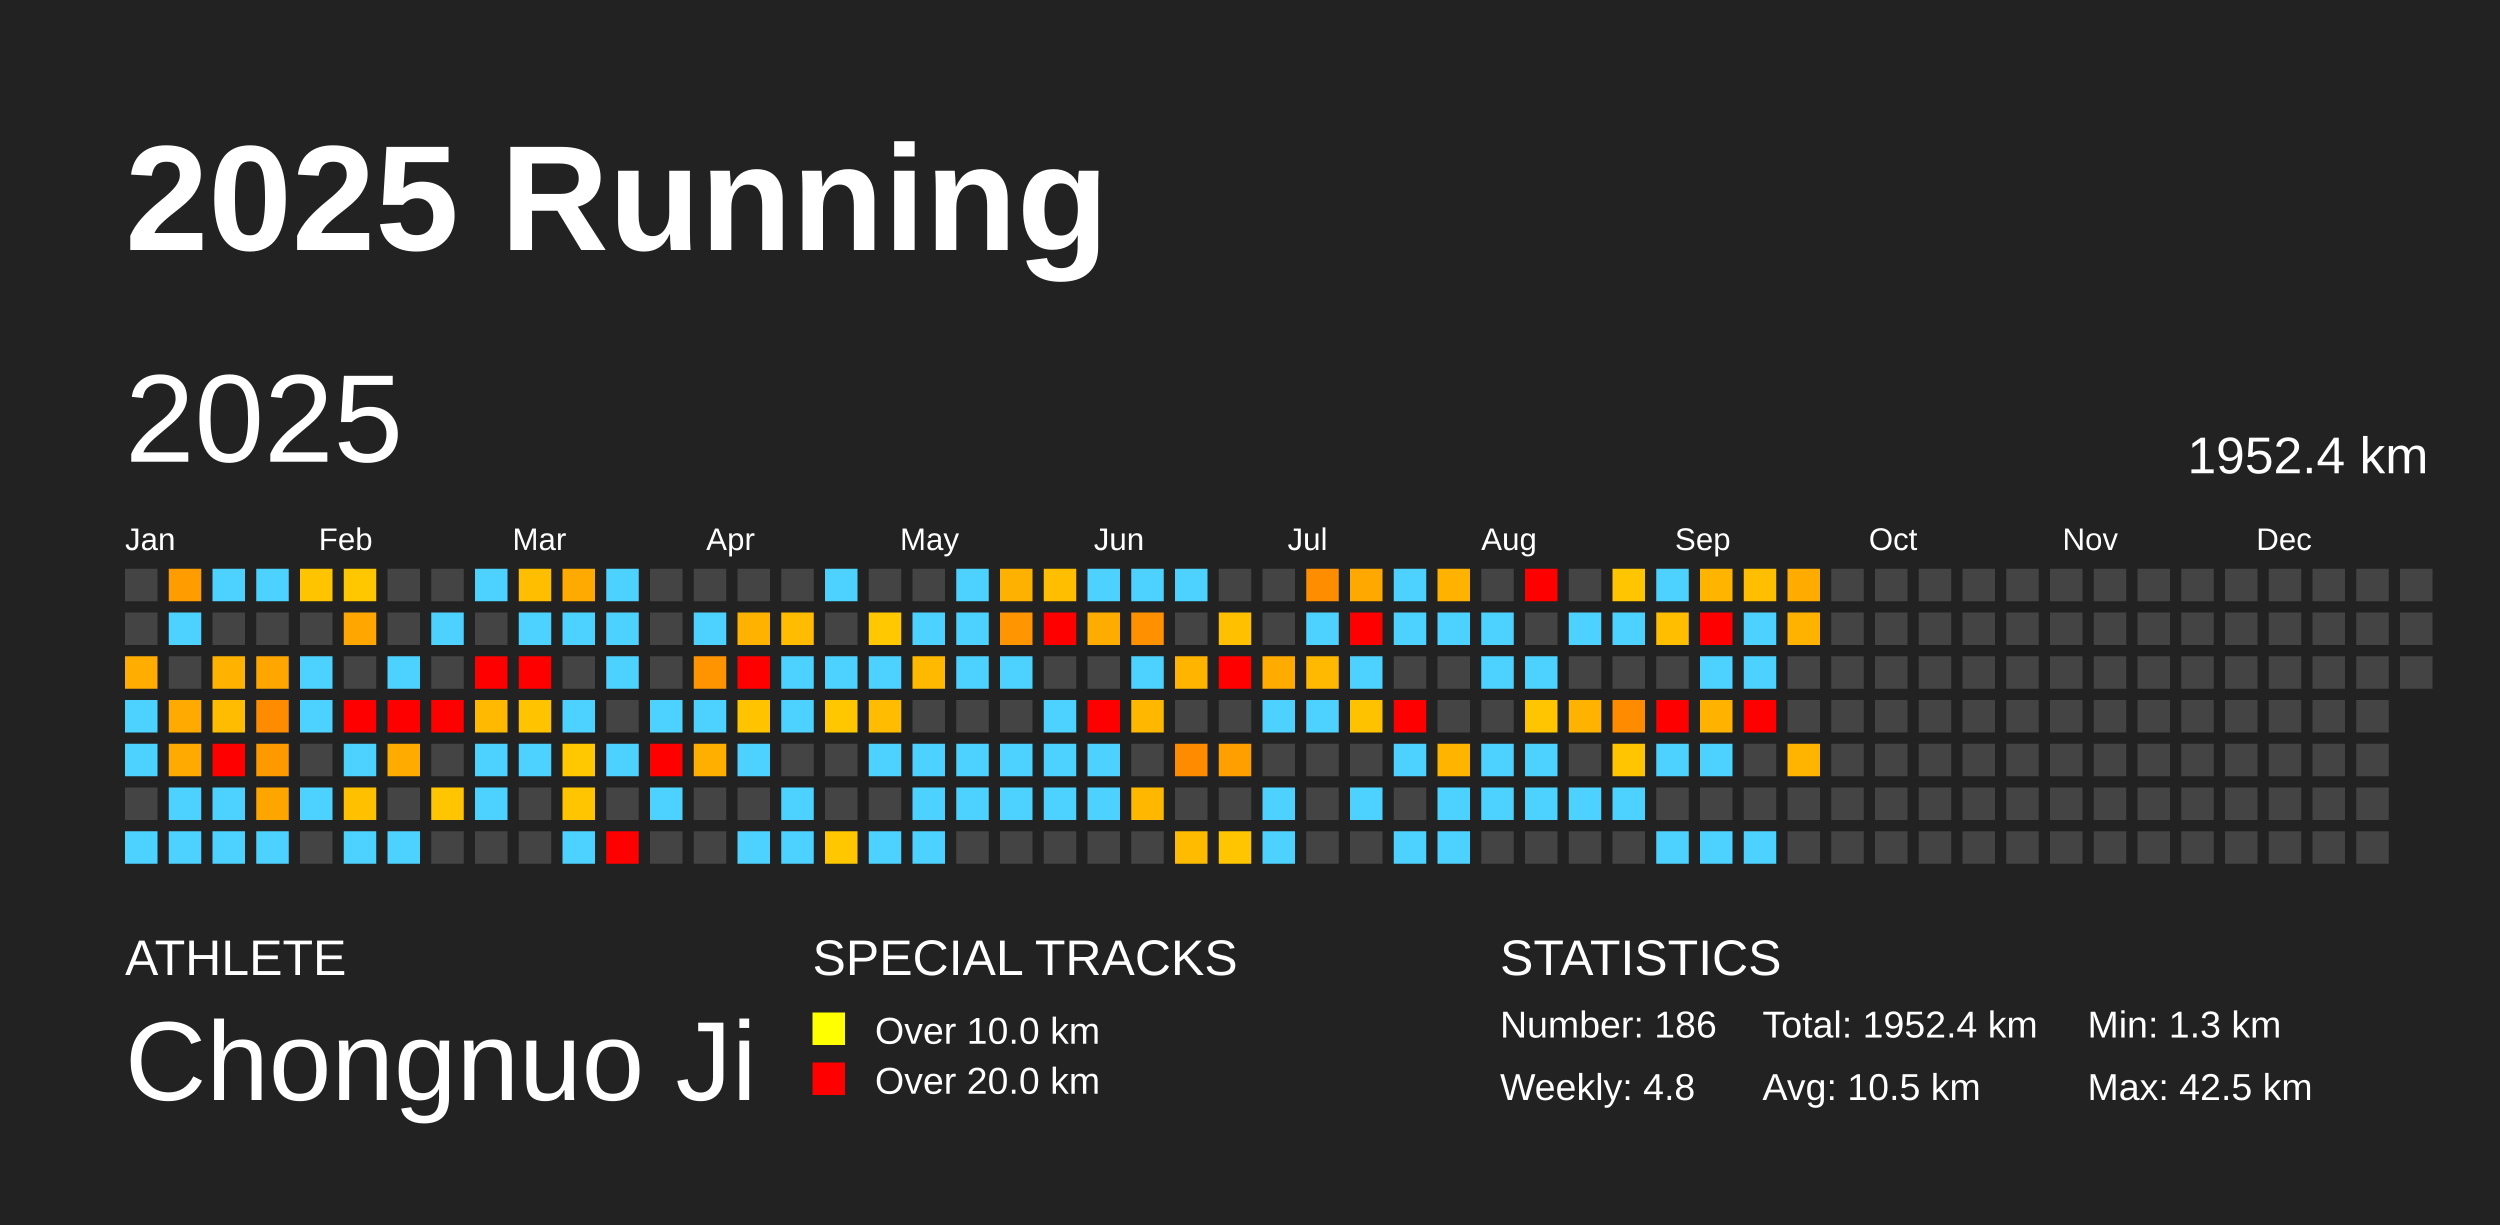
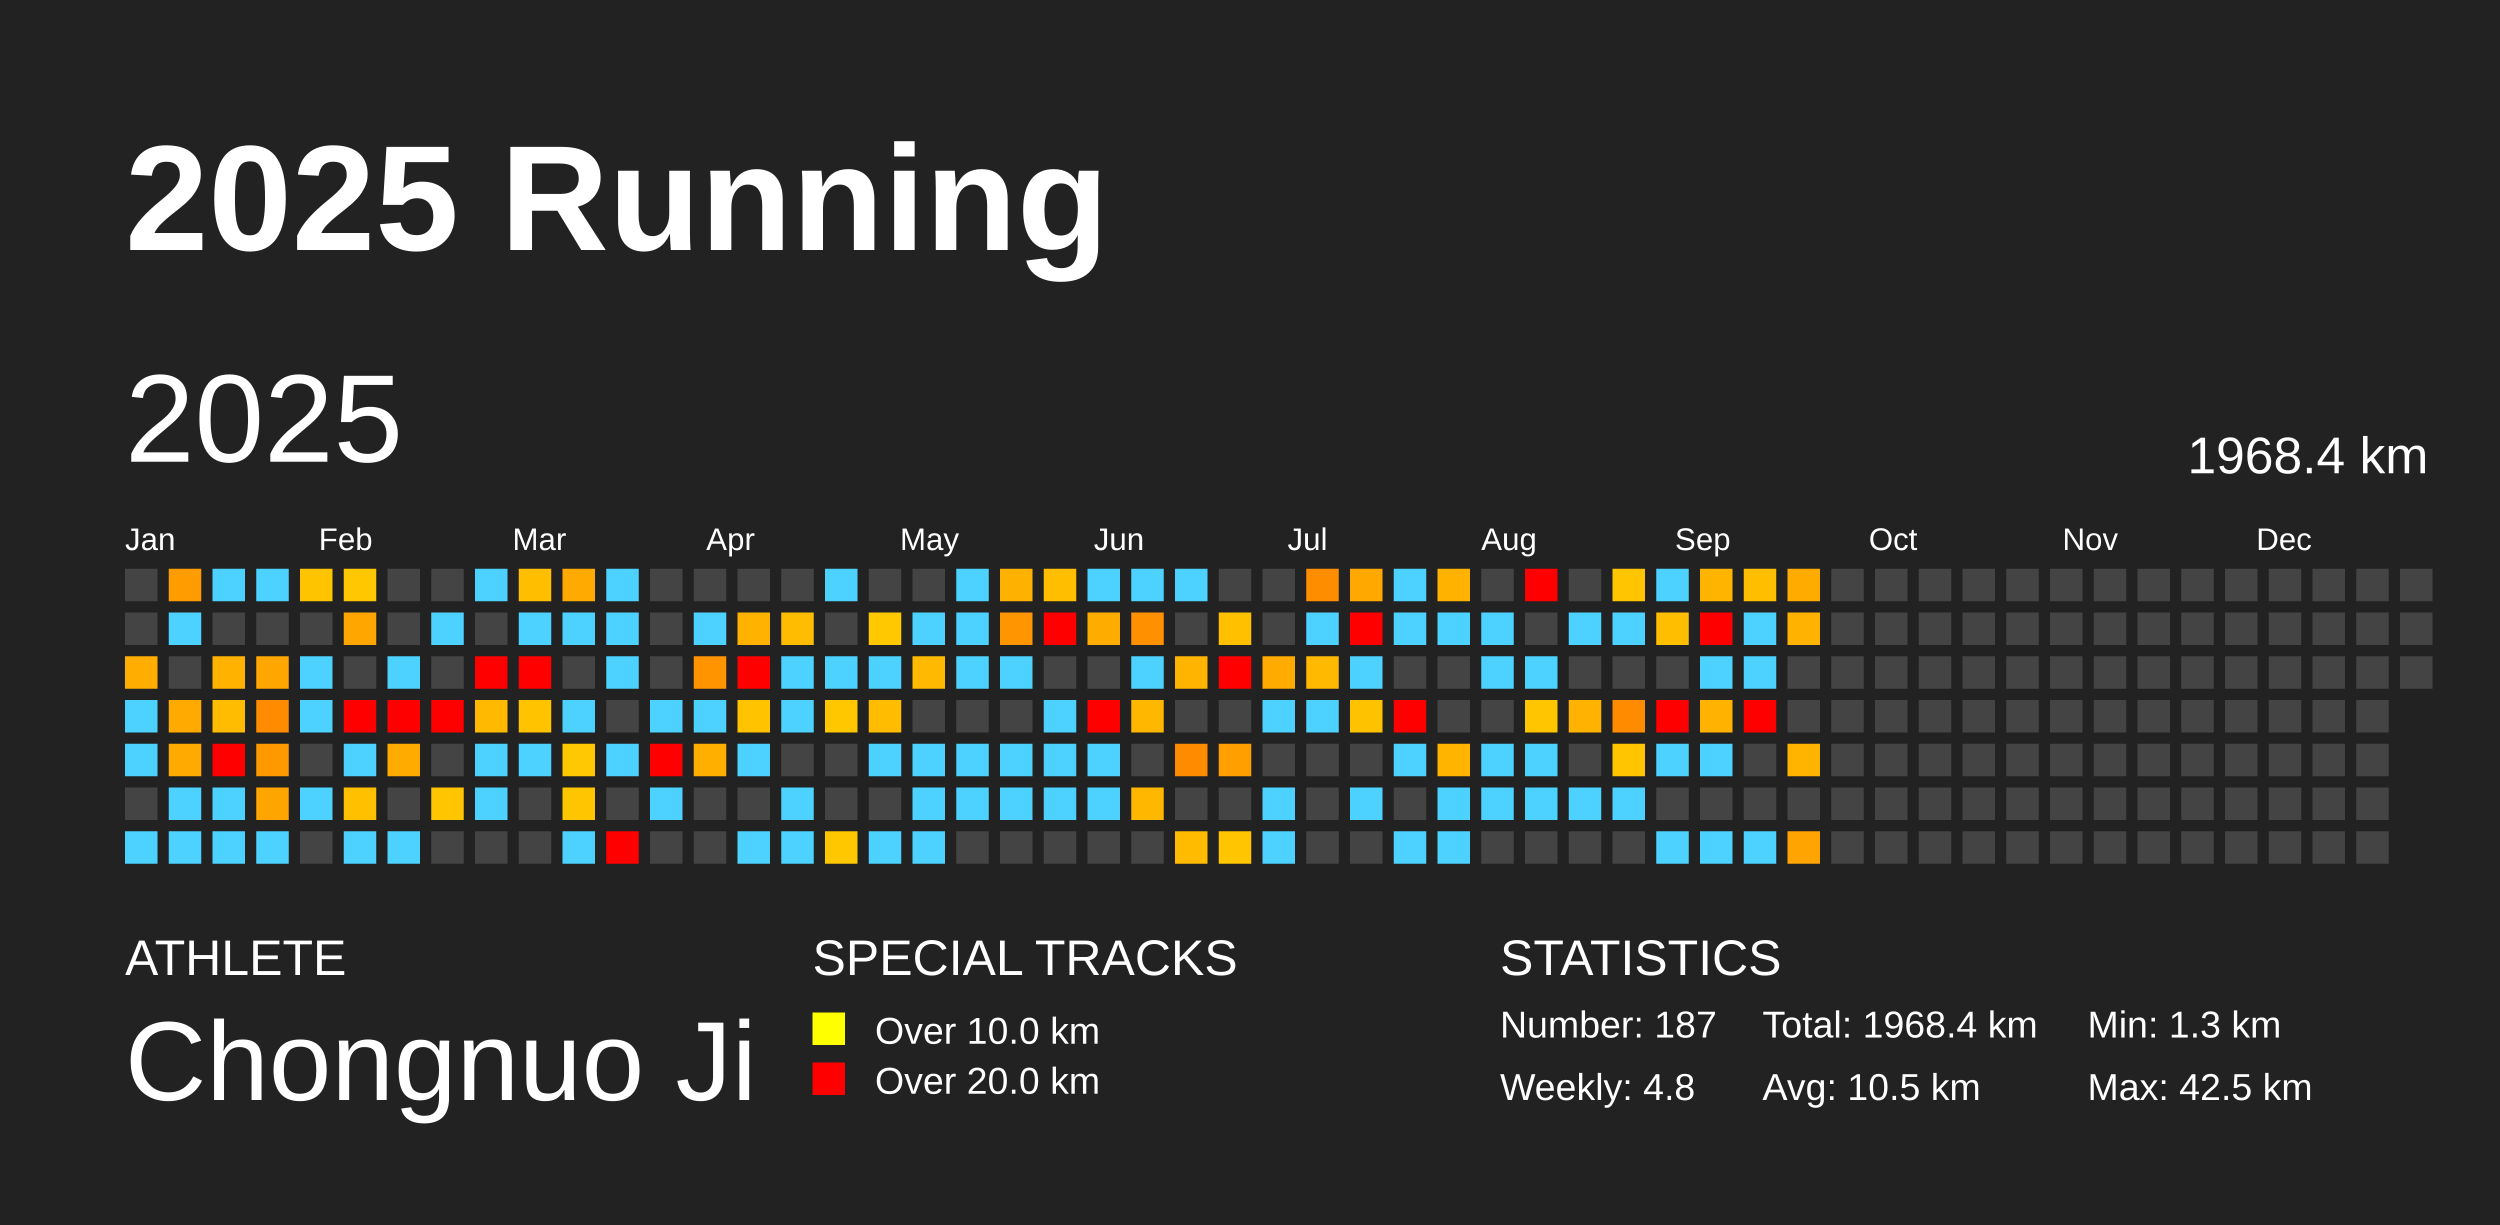
<svg xmlns="http://www.w3.org/2000/svg" baseProfile="full" height="98mm" version="1.1" viewBox="0,0,200,98" width="200mm">
  <defs />
  <rect fill="#222222" height="98" width="200" x="0" y="0" />
  <text fill="#FFFFFF" style="font-size:12px; font-family:Arial; font-weight:bold;" x="10" y="20">2025 Running</text>
  <text fill="#FFFFFF" style="font-size:4px; font-family:Arial" x="10" y="78">ATHLETE</text>
  <text fill="#FFFFFF" style="font-size:9px; font-family:Arial" x="10" y="88">Chongnuo Ji</text>
  <text fill="#FFFFFF" style="font-size:4px; font-family:Arial" x="65" y="78">SPECIAL TRACKS</text>
  <rect fill="yellow" height="2.6" width="2.6" x="65" y="81" />
  <text fill="#FFFFFF" style="font-size:3px; font-family:Arial" x="70" y="83.5">Over 10.0 km</text>
  <rect fill="red" height="2.6" width="2.6" x="65" y="85" />
  <text fill="#FFFFFF" style="font-size:3px; font-family:Arial" x="70" y="87.5">Over 20.0 km</text>
  <text fill="#FFFFFF" style="font-size:4px; font-family:Arial" x="120" y="78">STATISTICS</text>
-   <text fill="#FFFFFF" style="font-size:3px; font-family:Arial" x="120" y="83">Number: 186</text>
+   <text fill="#FFFFFF" style="font-size:3px; font-family:Arial" x="120" y="83">Number: 187</text>
  <text fill="#FFFFFF" style="font-size:3px; font-family:Arial" x="120" y="88">Weekly: 4.8</text>
-   <text fill="#FFFFFF" style="font-size:3px; font-family:Arial" x="141" y="83">Total: 1952.4 km</text>
+   <text fill="#FFFFFF" style="font-size:3px; font-family:Arial" x="141" y="83">Total: 1968.4 km</text>
  <text fill="#FFFFFF" style="font-size:3px; font-family:Arial" x="141" y="88">Avg: 10.5 km</text>
  <text fill="#FFFFFF" style="font-size:3px; font-family:Arial" x="167" y="83">Min: 1.3 km</text>
  <text fill="#FFFFFF" style="font-size:3px; font-family:Arial" x="167" y="88">Max: 42.5 km</text>
  <text dominant-baseline="hanging" fill="#FFFFFF" style="font-size:10.0px; font-family:Arial;" x="10" y="30">2025</text>
-   <text dominant-baseline="hanging" fill="#FFFFFF" style="font-size:4.125px; font-family:Arial;" x="175" y="35">1952.4 km</text>
+   <text dominant-baseline="hanging" fill="#FFFFFF" style="font-size:4.125px; font-family:Arial;" x="175" y="35">1968.4 km</text>
  <text fill="#FFFFFF" style="font-size:2.5px; font-family:Arial" x="10.0" y="44">Jan</text>
  <text fill="#FFFFFF" style="font-size:2.5px; font-family:Arial" x="25.5" y="44">Feb</text>
  <text fill="#FFFFFF" style="font-size:2.5px; font-family:Arial" x="41.0" y="44">Mar</text>
  <text fill="#FFFFFF" style="font-size:2.5px; font-family:Arial" x="56.5" y="44">Apr</text>
  <text fill="#FFFFFF" style="font-size:2.5px; font-family:Arial" x="72.0" y="44">May</text>
  <text fill="#FFFFFF" style="font-size:2.5px; font-family:Arial" x="87.5" y="44">Jun</text>
  <text fill="#FFFFFF" style="font-size:2.5px; font-family:Arial" x="103.0" y="44">Jul</text>
  <text fill="#FFFFFF" style="font-size:2.5px; font-family:Arial" x="118.5" y="44">Aug</text>
  <text fill="#FFFFFF" style="font-size:2.5px; font-family:Arial" x="134.0" y="44">Sep</text>
  <text fill="#FFFFFF" style="font-size:2.5px; font-family:Arial" x="149.5" y="44">Oct</text>
  <text fill="#FFFFFF" style="font-size:2.5px; font-family:Arial" x="165.0" y="44">Nov</text>
  <text fill="#FFFFFF" style="font-size:2.5px; font-family:Arial" x="180.5" y="44">Dec</text>
  <rect fill="#444444" height="2.6" width="2.6" x="10.0" y="45.5" />
  <rect fill="#444444" height="2.6" width="2.6" x="10.0" y="49.0" />
  <rect fill="#ffad00" height="2.6" width="2.6" x="10.0" y="52.5" />
  <rect fill="#4dd2ff" height="2.6" width="2.6" x="10.0" y="56.0" />
  <rect fill="#4dd2ff" height="2.6" width="2.6" x="10.0" y="59.5" />
  <rect fill="#444444" height="2.6" width="2.6" x="10.0" y="63.0" />
  <rect fill="#4dd2ff" height="2.6" width="2.6" x="10.0" y="66.5" />
  <rect fill="#ff9d00" height="2.6" width="2.6" x="13.5" y="45.5" />
  <rect fill="#4dd2ff" height="2.6" width="2.6" x="13.5" y="49.0" />
  <rect fill="#444444" height="2.6" width="2.6" x="13.5" y="52.5" />
  <rect fill="#ffaa00" height="2.6" width="2.6" x="13.5" y="56.0" />
  <rect fill="#ffaa00" height="2.6" width="2.6" x="13.5" y="59.5" />
  <rect fill="#4dd2ff" height="2.6" width="2.6" x="13.5" y="63.0" />
  <rect fill="#4dd2ff" height="2.6" width="2.6" x="13.5" y="66.5" />
  <rect fill="#4dd2ff" height="2.6" width="2.6" x="17.0" y="45.5" />
  <rect fill="#444444" height="2.6" width="2.6" x="17.0" y="49.0" />
  <rect fill="#ffb300" height="2.6" width="2.6" x="17.0" y="52.5" />
  <rect fill="#ffbc00" height="2.6" width="2.6" x="17.0" y="56.0" />
  <rect fill="red" height="2.6" width="2.6" x="17.0" y="59.5" />
  <rect fill="#4dd2ff" height="2.6" width="2.6" x="17.0" y="63.0" />
  <rect fill="#4dd2ff" height="2.6" width="2.6" x="17.0" y="66.5" />
  <rect fill="#4dd2ff" height="2.6" width="2.6" x="20.5" y="45.5" />
  <rect fill="#444444" height="2.6" width="2.6" x="20.5" y="49.0" />
  <rect fill="#ffa600" height="2.6" width="2.6" x="20.5" y="52.5" />
  <rect fill="#ff8c00" height="2.6" width="2.6" x="20.5" y="56.0" />
  <rect fill="#ff9900" height="2.6" width="2.6" x="20.5" y="59.5" />
  <rect fill="#ffa500" height="2.6" width="2.6" x="20.5" y="63.0" />
  <rect fill="#4dd2ff" height="2.6" width="2.6" x="20.5" y="66.5" />
  <rect fill="#ffc400" height="2.6" width="2.6" x="24.0" y="45.5" />
  <rect fill="#444444" height="2.6" width="2.6" x="24.0" y="49.0" />
  <rect fill="#4dd2ff" height="2.6" width="2.6" x="24.0" y="52.5" />
  <rect fill="#4dd2ff" height="2.6" width="2.6" x="24.0" y="56.0" />
  <rect fill="#444444" height="2.6" width="2.6" x="24.0" y="59.5" />
  <rect fill="#4dd2ff" height="2.6" width="2.6" x="24.0" y="63.0" />
  <rect fill="#444444" height="2.6" width="2.6" x="24.0" y="66.5" />
  <rect fill="#ffc700" height="2.6" width="2.6" x="27.5" y="45.5" />
  <rect fill="#ffa700" height="2.6" width="2.6" x="27.5" y="49.0" />
  <rect fill="#444444" height="2.6" width="2.6" x="27.5" y="52.5" />
  <rect fill="red" height="2.6" width="2.6" x="27.5" y="56.0" />
  <rect fill="#4dd2ff" height="2.6" width="2.6" x="27.5" y="59.5" />
  <rect fill="#ffc000" height="2.6" width="2.6" x="27.5" y="63.0" />
  <rect fill="#4dd2ff" height="2.6" width="2.6" x="27.5" y="66.5" />
  <rect fill="#444444" height="2.6" width="2.6" x="31.0" y="45.5" />
  <rect fill="#444444" height="2.6" width="2.6" x="31.0" y="49.0" />
  <rect fill="#4dd2ff" height="2.6" width="2.6" x="31.0" y="52.5" />
  <rect fill="red" height="2.6" width="2.6" x="31.0" y="56.0" />
  <rect fill="#ffab00" height="2.6" width="2.6" x="31.0" y="59.5" />
  <rect fill="#444444" height="2.6" width="2.6" x="31.0" y="63.0" />
  <rect fill="#4dd2ff" height="2.6" width="2.6" x="31.0" y="66.5" />
  <rect fill="#444444" height="2.6" width="2.6" x="34.5" y="45.5" />
  <rect fill="#4dd2ff" height="2.6" width="2.6" x="34.5" y="49.0" />
  <rect fill="#444444" height="2.6" width="2.6" x="34.5" y="52.5" />
  <rect fill="red" height="2.6" width="2.6" x="34.5" y="56.0" />
  <rect fill="#444444" height="2.6" width="2.6" x="34.5" y="59.5" />
  <rect fill="#ffc500" height="2.6" width="2.6" x="34.5" y="63.0" />
  <rect fill="#444444" height="2.6" width="2.6" x="34.5" y="66.5" />
  <rect fill="#4dd2ff" height="2.6" width="2.6" x="38.0" y="45.5" />
  <rect fill="#444444" height="2.6" width="2.6" x="38.0" y="49.0" />
  <rect fill="red" height="2.6" width="2.6" x="38.0" y="52.5" />
  <rect fill="#ffba00" height="2.6" width="2.6" x="38.0" y="56.0" />
  <rect fill="#4dd2ff" height="2.6" width="2.6" x="38.0" y="59.5" />
  <rect fill="#4dd2ff" height="2.6" width="2.6" x="38.0" y="63.0" />
  <rect fill="#444444" height="2.6" width="2.6" x="38.0" y="66.5" />
  <rect fill="#ffbf00" height="2.6" width="2.6" x="41.5" y="45.5" />
  <rect fill="#4dd2ff" height="2.6" width="2.6" x="41.5" y="49.0" />
  <rect fill="red" height="2.6" width="2.6" x="41.5" y="52.5" />
  <rect fill="#ffc300" height="2.6" width="2.6" x="41.5" y="56.0" />
  <rect fill="#4dd2ff" height="2.6" width="2.6" x="41.5" y="59.5" />
  <rect fill="#444444" height="2.6" width="2.6" x="41.5" y="63.0" />
  <rect fill="#444444" height="2.6" width="2.6" x="41.5" y="66.5" />
  <rect fill="#ffaa00" height="2.6" width="2.6" x="45.0" y="45.5" />
  <rect fill="#4dd2ff" height="2.6" width="2.6" x="45.0" y="49.0" />
  <rect fill="#444444" height="2.6" width="2.6" x="45.0" y="52.5" />
  <rect fill="#4dd2ff" height="2.6" width="2.6" x="45.0" y="56.0" />
  <rect fill="#ffc800" height="2.6" width="2.6" x="45.0" y="59.5" />
  <rect fill="#ffc600" height="2.6" width="2.6" x="45.0" y="63.0" />
  <rect fill="#4dd2ff" height="2.6" width="2.6" x="45.0" y="66.5" />
  <rect fill="#4dd2ff" height="2.6" width="2.6" x="48.5" y="45.5" />
  <rect fill="#4dd2ff" height="2.6" width="2.6" x="48.5" y="49.0" />
  <rect fill="#4dd2ff" height="2.6" width="2.6" x="48.5" y="52.5" />
  <rect fill="#444444" height="2.6" width="2.6" x="48.5" y="56.0" />
  <rect fill="#4dd2ff" height="2.6" width="2.6" x="48.5" y="59.5" />
  <rect fill="#444444" height="2.6" width="2.6" x="48.5" y="63.0" />
  <rect fill="red" height="2.6" width="2.6" x="48.5" y="66.5" />
  <rect fill="#444444" height="2.6" width="2.6" x="52.0" y="45.5" />
  <rect fill="#444444" height="2.6" width="2.6" x="52.0" y="49.0" />
  <rect fill="#444444" height="2.6" width="2.6" x="52.0" y="52.5" />
  <rect fill="#4dd2ff" height="2.6" width="2.6" x="52.0" y="56.0" />
  <rect fill="red" height="2.6" width="2.6" x="52.0" y="59.5" />
  <rect fill="#4dd2ff" height="2.6" width="2.6" x="52.0" y="63.0" />
  <rect fill="#444444" height="2.6" width="2.6" x="52.0" y="66.5" />
  <rect fill="#444444" height="2.6" width="2.6" x="55.5" y="45.5" />
  <rect fill="#4dd2ff" height="2.6" width="2.6" x="55.5" y="49.0" />
  <rect fill="#ff9400" height="2.6" width="2.6" x="55.5" y="52.5" />
  <rect fill="#4dd2ff" height="2.6" width="2.6" x="55.5" y="56.0" />
  <rect fill="#ffaf00" height="2.6" width="2.6" x="55.5" y="59.5" />
  <rect fill="#444444" height="2.6" width="2.6" x="55.5" y="63.0" />
  <rect fill="#444444" height="2.6" width="2.6" x="55.5" y="66.5" />
  <rect fill="#444444" height="2.6" width="2.6" x="59.0" y="45.5" />
  <rect fill="#ffb300" height="2.6" width="2.6" x="59.0" y="49.0" />
  <rect fill="red" height="2.6" width="2.6" x="59.0" y="52.5" />
  <rect fill="#ffc300" height="2.6" width="2.6" x="59.0" y="56.0" />
  <rect fill="#4dd2ff" height="2.6" width="2.6" x="59.0" y="59.5" />
  <rect fill="#444444" height="2.6" width="2.6" x="59.0" y="63.0" />
  <rect fill="#4dd2ff" height="2.6" width="2.6" x="59.0" y="66.5" />
  <rect fill="#444444" height="2.6" width="2.6" x="62.5" y="45.5" />
  <rect fill="#ffbc00" height="2.6" width="2.6" x="62.5" y="49.0" />
  <rect fill="#4dd2ff" height="2.6" width="2.6" x="62.5" y="52.5" />
  <rect fill="#4dd2ff" height="2.6" width="2.6" x="62.5" y="56.0" />
  <rect fill="#444444" height="2.6" width="2.6" x="62.5" y="59.5" />
  <rect fill="#4dd2ff" height="2.6" width="2.6" x="62.5" y="63.0" />
  <rect fill="#4dd2ff" height="2.6" width="2.6" x="62.5" y="66.5" />
  <rect fill="#4dd2ff" height="2.6" width="2.6" x="66.0" y="45.5" />
  <rect fill="#444444" height="2.6" width="2.6" x="66.0" y="49.0" />
  <rect fill="#4dd2ff" height="2.6" width="2.6" x="66.0" y="52.5" />
  <rect fill="#ffc700" height="2.6" width="2.6" x="66.0" y="56.0" />
  <rect fill="#444444" height="2.6" width="2.6" x="66.0" y="59.5" />
  <rect fill="#444444" height="2.6" width="2.6" x="66.0" y="63.0" />
  <rect fill="#ffc700" height="2.6" width="2.6" x="66.0" y="66.5" />
  <rect fill="#444444" height="2.6" width="2.6" x="69.5" y="45.5" />
  <rect fill="#ffc800" height="2.6" width="2.6" x="69.5" y="49.0" />
  <rect fill="#4dd2ff" height="2.6" width="2.6" x="69.5" y="52.5" />
  <rect fill="#ffbc00" height="2.6" width="2.6" x="69.5" y="56.0" />
  <rect fill="#4dd2ff" height="2.6" width="2.6" x="69.5" y="59.5" />
  <rect fill="#444444" height="2.6" width="2.6" x="69.5" y="63.0" />
  <rect fill="#4dd2ff" height="2.6" width="2.6" x="69.5" y="66.5" />
  <rect fill="#444444" height="2.6" width="2.6" x="73.0" y="45.5" />
  <rect fill="#4dd2ff" height="2.6" width="2.6" x="73.0" y="49.0" />
  <rect fill="#ffba00" height="2.6" width="2.6" x="73.0" y="52.5" />
  <rect fill="#444444" height="2.6" width="2.6" x="73.0" y="56.0" />
  <rect fill="#4dd2ff" height="2.6" width="2.6" x="73.0" y="59.5" />
  <rect fill="#4dd2ff" height="2.6" width="2.6" x="73.0" y="63.0" />
  <rect fill="#4dd2ff" height="2.6" width="2.6" x="73.0" y="66.5" />
  <rect fill="#4dd2ff" height="2.6" width="2.6" x="76.5" y="45.5" />
  <rect fill="#4dd2ff" height="2.6" width="2.6" x="76.5" y="49.0" />
  <rect fill="#4dd2ff" height="2.6" width="2.6" x="76.5" y="52.5" />
  <rect fill="#444444" height="2.6" width="2.6" x="76.5" y="56.0" />
  <rect fill="#4dd2ff" height="2.6" width="2.6" x="76.5" y="59.5" />
  <rect fill="#4dd2ff" height="2.6" width="2.6" x="76.5" y="63.0" />
  <rect fill="#444444" height="2.6" width="2.6" x="76.5" y="66.5" />
  <rect fill="#ffb100" height="2.6" width="2.6" x="80.0" y="45.5" />
  <rect fill="#ff9500" height="2.6" width="2.6" x="80.0" y="49.0" />
  <rect fill="#4dd2ff" height="2.6" width="2.6" x="80.0" y="52.5" />
  <rect fill="#444444" height="2.6" width="2.6" x="80.0" y="56.0" />
  <rect fill="#4dd2ff" height="2.6" width="2.6" x="80.0" y="59.5" />
  <rect fill="#4dd2ff" height="2.6" width="2.6" x="80.0" y="63.0" />
  <rect fill="#444444" height="2.6" width="2.6" x="80.0" y="66.5" />
  <rect fill="#ffbe00" height="2.6" width="2.6" x="83.5" y="45.5" />
  <rect fill="red" height="2.6" width="2.6" x="83.5" y="49.0" />
  <rect fill="#444444" height="2.6" width="2.6" x="83.5" y="52.5" />
  <rect fill="#4dd2ff" height="2.6" width="2.6" x="83.5" y="56.0" />
  <rect fill="#4dd2ff" height="2.6" width="2.6" x="83.5" y="59.5" />
  <rect fill="#4dd2ff" height="2.6" width="2.6" x="83.5" y="63.0" />
  <rect fill="#444444" height="2.6" width="2.6" x="83.5" y="66.5" />
  <rect fill="#4dd2ff" height="2.6" width="2.6" x="87.0" y="45.5" />
  <rect fill="#ffac00" height="2.6" width="2.6" x="87.0" y="49.0" />
  <rect fill="#444444" height="2.6" width="2.6" x="87.0" y="52.5" />
  <rect fill="red" height="2.6" width="2.6" x="87.0" y="56.0" />
  <rect fill="#4dd2ff" height="2.6" width="2.6" x="87.0" y="59.5" />
  <rect fill="#4dd2ff" height="2.6" width="2.6" x="87.0" y="63.0" />
  <rect fill="#444444" height="2.6" width="2.6" x="87.0" y="66.5" />
  <rect fill="#4dd2ff" height="2.6" width="2.6" x="90.5" y="45.5" />
  <rect fill="#ff9100" height="2.6" width="2.6" x="90.5" y="49.0" />
  <rect fill="#4dd2ff" height="2.6" width="2.6" x="90.5" y="52.5" />
  <rect fill="#ffb700" height="2.6" width="2.6" x="90.5" y="56.0" />
  <rect fill="#444444" height="2.6" width="2.6" x="90.5" y="59.5" />
  <rect fill="#ffb700" height="2.6" width="2.6" x="90.5" y="63.0" />
  <rect fill="#444444" height="2.6" width="2.6" x="90.5" y="66.5" />
  <rect fill="#4dd2ff" height="2.6" width="2.6" x="94.0" y="45.5" />
  <rect fill="#444444" height="2.6" width="2.6" x="94.0" y="49.0" />
  <rect fill="#ffb400" height="2.6" width="2.6" x="94.0" y="52.5" />
  <rect fill="#444444" height="2.6" width="2.6" x="94.0" y="56.0" />
  <rect fill="#ff8c00" height="2.6" width="2.6" x="94.0" y="59.5" />
  <rect fill="#444444" height="2.6" width="2.6" x="94.0" y="63.0" />
  <rect fill="#ffbb00" height="2.6" width="2.6" x="94.0" y="66.5" />
  <rect fill="#444444" height="2.6" width="2.6" x="97.5" y="45.5" />
  <rect fill="#ffc000" height="2.6" width="2.6" x="97.5" y="49.0" />
  <rect fill="red" height="2.6" width="2.6" x="97.5" y="52.5" />
  <rect fill="#444444" height="2.6" width="2.6" x="97.5" y="56.0" />
  <rect fill="#ffa000" height="2.6" width="2.6" x="97.5" y="59.5" />
  <rect fill="#444444" height="2.6" width="2.6" x="97.5" y="63.0" />
  <rect fill="#ffc600" height="2.6" width="2.6" x="97.5" y="66.5" />
  <rect fill="#444444" height="2.6" width="2.6" x="101.0" y="45.5" />
  <rect fill="#444444" height="2.6" width="2.6" x="101.0" y="49.0" />
  <rect fill="#ffab00" height="2.6" width="2.6" x="101.0" y="52.5" />
  <rect fill="#4dd2ff" height="2.6" width="2.6" x="101.0" y="56.0" />
  <rect fill="#444444" height="2.6" width="2.6" x="101.0" y="59.5" />
  <rect fill="#4dd2ff" height="2.6" width="2.6" x="101.0" y="63.0" />
  <rect fill="#4dd2ff" height="2.6" width="2.6" x="101.0" y="66.5" />
  <rect fill="#ff8d00" height="2.6" width="2.6" x="104.5" y="45.5" />
  <rect fill="#4dd2ff" height="2.6" width="2.6" x="104.5" y="49.0" />
  <rect fill="#ffb900" height="2.6" width="2.6" x="104.5" y="52.5" />
  <rect fill="#4dd2ff" height="2.6" width="2.6" x="104.5" y="56.0" />
  <rect fill="#444444" height="2.6" width="2.6" x="104.5" y="59.5" />
  <rect fill="#444444" height="2.6" width="2.6" x="104.5" y="63.0" />
  <rect fill="#444444" height="2.6" width="2.6" x="104.5" y="66.5" />
  <rect fill="#ffa800" height="2.6" width="2.6" x="108.0" y="45.5" />
  <rect fill="red" height="2.6" width="2.6" x="108.0" y="49.0" />
  <rect fill="#4dd2ff" height="2.6" width="2.6" x="108.0" y="52.5" />
  <rect fill="#ffc200" height="2.6" width="2.6" x="108.0" y="56.0" />
  <rect fill="#444444" height="2.6" width="2.6" x="108.0" y="59.5" />
  <rect fill="#4dd2ff" height="2.6" width="2.6" x="108.0" y="63.0" />
  <rect fill="#444444" height="2.6" width="2.6" x="108.0" y="66.5" />
  <rect fill="#4dd2ff" height="2.6" width="2.6" x="111.5" y="45.5" />
  <rect fill="#4dd2ff" height="2.6" width="2.6" x="111.5" y="49.0" />
  <rect fill="#444444" height="2.6" width="2.6" x="111.5" y="52.5" />
  <rect fill="red" height="2.6" width="2.6" x="111.5" y="56.0" />
  <rect fill="#4dd2ff" height="2.6" width="2.6" x="111.5" y="59.5" />
  <rect fill="#444444" height="2.6" width="2.6" x="111.5" y="63.0" />
  <rect fill="#4dd2ff" height="2.6" width="2.6" x="111.5" y="66.5" />
  <rect fill="#ffb300" height="2.6" width="2.6" x="115.0" y="45.5" />
  <rect fill="#4dd2ff" height="2.6" width="2.6" x="115.0" y="49.0" />
  <rect fill="#444444" height="2.6" width="2.6" x="115.0" y="52.5" />
  <rect fill="#444444" height="2.6" width="2.6" x="115.0" y="56.0" />
  <rect fill="#ffb400" height="2.6" width="2.6" x="115.0" y="59.5" />
  <rect fill="#4dd2ff" height="2.6" width="2.6" x="115.0" y="63.0" />
  <rect fill="#4dd2ff" height="2.6" width="2.6" x="115.0" y="66.5" />
  <rect fill="#444444" height="2.6" width="2.6" x="118.5" y="45.5" />
  <rect fill="#4dd2ff" height="2.6" width="2.6" x="118.5" y="49.0" />
  <rect fill="#4dd2ff" height="2.6" width="2.6" x="118.5" y="52.5" />
  <rect fill="#444444" height="2.6" width="2.6" x="118.5" y="56.0" />
  <rect fill="#4dd2ff" height="2.6" width="2.6" x="118.5" y="59.5" />
  <rect fill="#4dd2ff" height="2.6" width="2.6" x="118.5" y="63.0" />
  <rect fill="#444444" height="2.6" width="2.6" x="118.5" y="66.5" />
  <rect fill="red" height="2.6" width="2.6" x="122.0" y="45.5" />
  <rect fill="#444444" height="2.6" width="2.6" x="122.0" y="49.0" />
  <rect fill="#4dd2ff" height="2.6" width="2.6" x="122.0" y="52.5" />
  <rect fill="#ffc600" height="2.6" width="2.6" x="122.0" y="56.0" />
  <rect fill="#4dd2ff" height="2.6" width="2.6" x="122.0" y="59.5" />
  <rect fill="#4dd2ff" height="2.6" width="2.6" x="122.0" y="63.0" />
  <rect fill="#444444" height="2.6" width="2.6" x="122.0" y="66.5" />
  <rect fill="#444444" height="2.6" width="2.6" x="125.5" y="45.5" />
  <rect fill="#4dd2ff" height="2.6" width="2.6" x="125.5" y="49.0" />
  <rect fill="#444444" height="2.6" width="2.6" x="125.5" y="52.5" />
  <rect fill="#ffb300" height="2.6" width="2.6" x="125.5" y="56.0" />
  <rect fill="#444444" height="2.6" width="2.6" x="125.5" y="59.5" />
  <rect fill="#4dd2ff" height="2.6" width="2.6" x="125.5" y="63.0" />
  <rect fill="#444444" height="2.6" width="2.6" x="125.5" y="66.5" />
  <rect fill="#ffc500" height="2.6" width="2.6" x="129.0" y="45.5" />
  <rect fill="#4dd2ff" height="2.6" width="2.6" x="129.0" y="49.0" />
  <rect fill="#444444" height="2.6" width="2.6" x="129.0" y="52.5" />
  <rect fill="#ff8c00" height="2.6" width="2.6" x="129.0" y="56.0" />
  <rect fill="#ffc600" height="2.6" width="2.6" x="129.0" y="59.5" />
  <rect fill="#4dd2ff" height="2.6" width="2.6" x="129.0" y="63.0" />
  <rect fill="#444444" height="2.6" width="2.6" x="129.0" y="66.5" />
  <rect fill="#4dd2ff" height="2.6" width="2.6" x="132.5" y="45.5" />
  <rect fill="#ffbf00" height="2.6" width="2.6" x="132.5" y="49.0" />
  <rect fill="#444444" height="2.6" width="2.6" x="132.5" y="52.5" />
  <rect fill="red" height="2.6" width="2.6" x="132.5" y="56.0" />
  <rect fill="#4dd2ff" height="2.6" width="2.6" x="132.5" y="59.5" />
  <rect fill="#444444" height="2.6" width="2.6" x="132.5" y="63.0" />
  <rect fill="#4dd2ff" height="2.6" width="2.6" x="132.5" y="66.5" />
  <rect fill="#ffb500" height="2.6" width="2.6" x="136.0" y="45.5" />
  <rect fill="red" height="2.6" width="2.6" x="136.0" y="49.0" />
  <rect fill="#4dd2ff" height="2.6" width="2.6" x="136.0" y="52.5" />
  <rect fill="#ffb200" height="2.6" width="2.6" x="136.0" y="56.0" />
  <rect fill="#4dd2ff" height="2.6" width="2.6" x="136.0" y="59.5" />
  <rect fill="#444444" height="2.6" width="2.6" x="136.0" y="63.0" />
  <rect fill="#4dd2ff" height="2.6" width="2.6" x="136.0" y="66.5" />
  <rect fill="#ffbe00" height="2.6" width="2.6" x="139.5" y="45.5" />
  <rect fill="#4dd2ff" height="2.6" width="2.6" x="139.5" y="49.0" />
  <rect fill="#4dd2ff" height="2.6" width="2.6" x="139.5" y="52.5" />
  <rect fill="red" height="2.6" width="2.6" x="139.5" y="56.0" />
  <rect fill="#444444" height="2.6" width="2.6" x="139.5" y="59.5" />
  <rect fill="#444444" height="2.6" width="2.6" x="139.5" y="63.0" />
  <rect fill="#4dd2ff" height="2.6" width="2.6" x="139.5" y="66.5" />
  <rect fill="#ffab00" height="2.6" width="2.6" x="143.0" y="45.5" />
  <rect fill="#ffb200" height="2.6" width="2.6" x="143.0" y="49.0" />
  <rect fill="#444444" height="2.6" width="2.6" x="143.0" y="52.5" />
  <rect fill="#444444" height="2.6" width="2.6" x="143.0" y="56.0" />
  <rect fill="#ffb500" height="2.6" width="2.6" x="143.0" y="59.5" />
  <rect fill="#444444" height="2.6" width="2.6" x="143.0" y="63.0" />
-   <rect fill="#444444" height="2.6" width="2.6" x="143.0" y="66.5" />
+   <rect fill="#ffa400" height="2.6" width="2.6" x="143.0" y="66.5" />
  <rect fill="#444444" height="2.6" width="2.6" x="146.5" y="45.5" />
  <rect fill="#444444" height="2.6" width="2.6" x="146.5" y="49.0" />
  <rect fill="#444444" height="2.6" width="2.6" x="146.5" y="52.5" />
  <rect fill="#444444" height="2.6" width="2.6" x="146.5" y="56.0" />
  <rect fill="#444444" height="2.6" width="2.6" x="146.5" y="59.5" />
  <rect fill="#444444" height="2.6" width="2.6" x="146.5" y="63.0" />
  <rect fill="#444444" height="2.6" width="2.6" x="146.5" y="66.5" />
  <rect fill="#444444" height="2.6" width="2.6" x="150.0" y="45.5" />
  <rect fill="#444444" height="2.6" width="2.6" x="150.0" y="49.0" />
  <rect fill="#444444" height="2.6" width="2.6" x="150.0" y="52.5" />
  <rect fill="#444444" height="2.6" width="2.6" x="150.0" y="56.0" />
  <rect fill="#444444" height="2.6" width="2.6" x="150.0" y="59.5" />
  <rect fill="#444444" height="2.6" width="2.6" x="150.0" y="63.0" />
  <rect fill="#444444" height="2.6" width="2.6" x="150.0" y="66.5" />
  <rect fill="#444444" height="2.6" width="2.6" x="153.5" y="45.5" />
  <rect fill="#444444" height="2.6" width="2.6" x="153.5" y="49.0" />
  <rect fill="#444444" height="2.6" width="2.6" x="153.5" y="52.5" />
  <rect fill="#444444" height="2.6" width="2.6" x="153.5" y="56.0" />
  <rect fill="#444444" height="2.6" width="2.6" x="153.5" y="59.5" />
  <rect fill="#444444" height="2.6" width="2.6" x="153.5" y="63.0" />
  <rect fill="#444444" height="2.6" width="2.6" x="153.5" y="66.5" />
  <rect fill="#444444" height="2.6" width="2.6" x="157.0" y="45.5" />
  <rect fill="#444444" height="2.6" width="2.6" x="157.0" y="49.0" />
  <rect fill="#444444" height="2.6" width="2.6" x="157.0" y="52.5" />
  <rect fill="#444444" height="2.6" width="2.6" x="157.0" y="56.0" />
  <rect fill="#444444" height="2.6" width="2.6" x="157.0" y="59.5" />
  <rect fill="#444444" height="2.6" width="2.6" x="157.0" y="63.0" />
  <rect fill="#444444" height="2.6" width="2.6" x="157.0" y="66.5" />
  <rect fill="#444444" height="2.6" width="2.6" x="160.5" y="45.5" />
  <rect fill="#444444" height="2.6" width="2.6" x="160.5" y="49.0" />
  <rect fill="#444444" height="2.6" width="2.6" x="160.5" y="52.5" />
  <rect fill="#444444" height="2.6" width="2.6" x="160.5" y="56.0" />
  <rect fill="#444444" height="2.6" width="2.6" x="160.5" y="59.5" />
  <rect fill="#444444" height="2.6" width="2.6" x="160.5" y="63.0" />
  <rect fill="#444444" height="2.6" width="2.6" x="160.5" y="66.5" />
  <rect fill="#444444" height="2.6" width="2.6" x="164.0" y="45.5" />
  <rect fill="#444444" height="2.6" width="2.6" x="164.0" y="49.0" />
  <rect fill="#444444" height="2.6" width="2.6" x="164.0" y="52.5" />
  <rect fill="#444444" height="2.6" width="2.6" x="164.0" y="56.0" />
  <rect fill="#444444" height="2.6" width="2.6" x="164.0" y="59.5" />
  <rect fill="#444444" height="2.6" width="2.6" x="164.0" y="63.0" />
  <rect fill="#444444" height="2.6" width="2.6" x="164.0" y="66.5" />
  <rect fill="#444444" height="2.6" width="2.6" x="167.5" y="45.5" />
  <rect fill="#444444" height="2.6" width="2.6" x="167.5" y="49.0" />
  <rect fill="#444444" height="2.6" width="2.6" x="167.5" y="52.5" />
  <rect fill="#444444" height="2.6" width="2.6" x="167.5" y="56.0" />
  <rect fill="#444444" height="2.6" width="2.6" x="167.5" y="59.5" />
  <rect fill="#444444" height="2.6" width="2.6" x="167.5" y="63.0" />
  <rect fill="#444444" height="2.6" width="2.6" x="167.5" y="66.5" />
  <rect fill="#444444" height="2.6" width="2.6" x="171.0" y="45.5" />
  <rect fill="#444444" height="2.6" width="2.6" x="171.0" y="49.0" />
  <rect fill="#444444" height="2.6" width="2.6" x="171.0" y="52.5" />
  <rect fill="#444444" height="2.6" width="2.6" x="171.0" y="56.0" />
  <rect fill="#444444" height="2.6" width="2.6" x="171.0" y="59.5" />
  <rect fill="#444444" height="2.6" width="2.6" x="171.0" y="63.0" />
  <rect fill="#444444" height="2.6" width="2.6" x="171.0" y="66.5" />
  <rect fill="#444444" height="2.6" width="2.6" x="174.5" y="45.5" />
  <rect fill="#444444" height="2.6" width="2.6" x="174.5" y="49.0" />
  <rect fill="#444444" height="2.6" width="2.6" x="174.5" y="52.5" />
  <rect fill="#444444" height="2.6" width="2.6" x="174.5" y="56.0" />
  <rect fill="#444444" height="2.6" width="2.6" x="174.5" y="59.5" />
  <rect fill="#444444" height="2.6" width="2.6" x="174.5" y="63.0" />
  <rect fill="#444444" height="2.6" width="2.6" x="174.5" y="66.5" />
  <rect fill="#444444" height="2.6" width="2.6" x="178.0" y="45.5" />
  <rect fill="#444444" height="2.6" width="2.6" x="178.0" y="49.0" />
  <rect fill="#444444" height="2.6" width="2.6" x="178.0" y="52.5" />
  <rect fill="#444444" height="2.6" width="2.6" x="178.0" y="56.0" />
  <rect fill="#444444" height="2.6" width="2.6" x="178.0" y="59.5" />
  <rect fill="#444444" height="2.6" width="2.6" x="178.0" y="63.0" />
  <rect fill="#444444" height="2.6" width="2.6" x="178.0" y="66.5" />
  <rect fill="#444444" height="2.6" width="2.6" x="181.5" y="45.5" />
  <rect fill="#444444" height="2.6" width="2.6" x="181.5" y="49.0" />
  <rect fill="#444444" height="2.6" width="2.6" x="181.5" y="52.5" />
  <rect fill="#444444" height="2.6" width="2.6" x="181.5" y="56.0" />
  <rect fill="#444444" height="2.6" width="2.6" x="181.5" y="59.5" />
  <rect fill="#444444" height="2.6" width="2.6" x="181.5" y="63.0" />
  <rect fill="#444444" height="2.6" width="2.6" x="181.5" y="66.5" />
  <rect fill="#444444" height="2.6" width="2.6" x="185.0" y="45.5" />
  <rect fill="#444444" height="2.6" width="2.6" x="185.0" y="49.0" />
  <rect fill="#444444" height="2.6" width="2.6" x="185.0" y="52.5" />
  <rect fill="#444444" height="2.6" width="2.6" x="185.0" y="56.0" />
  <rect fill="#444444" height="2.6" width="2.6" x="185.0" y="59.5" />
  <rect fill="#444444" height="2.6" width="2.6" x="185.0" y="63.0" />
  <rect fill="#444444" height="2.6" width="2.6" x="185.0" y="66.5" />
  <rect fill="#444444" height="2.6" width="2.6" x="188.5" y="45.5" />
  <rect fill="#444444" height="2.6" width="2.6" x="188.5" y="49.0" />
  <rect fill="#444444" height="2.6" width="2.6" x="188.5" y="52.5" />
  <rect fill="#444444" height="2.6" width="2.6" x="188.5" y="56.0" />
  <rect fill="#444444" height="2.6" width="2.6" x="188.5" y="59.5" />
  <rect fill="#444444" height="2.6" width="2.6" x="188.5" y="63.0" />
  <rect fill="#444444" height="2.6" width="2.6" x="188.5" y="66.5" />
  <rect fill="#444444" height="2.6" width="2.6" x="192.0" y="45.5" />
  <rect fill="#444444" height="2.6" width="2.6" x="192.0" y="49.0" />
  <rect fill="#444444" height="2.6" width="2.6" x="192.0" y="52.5" />
</svg>
